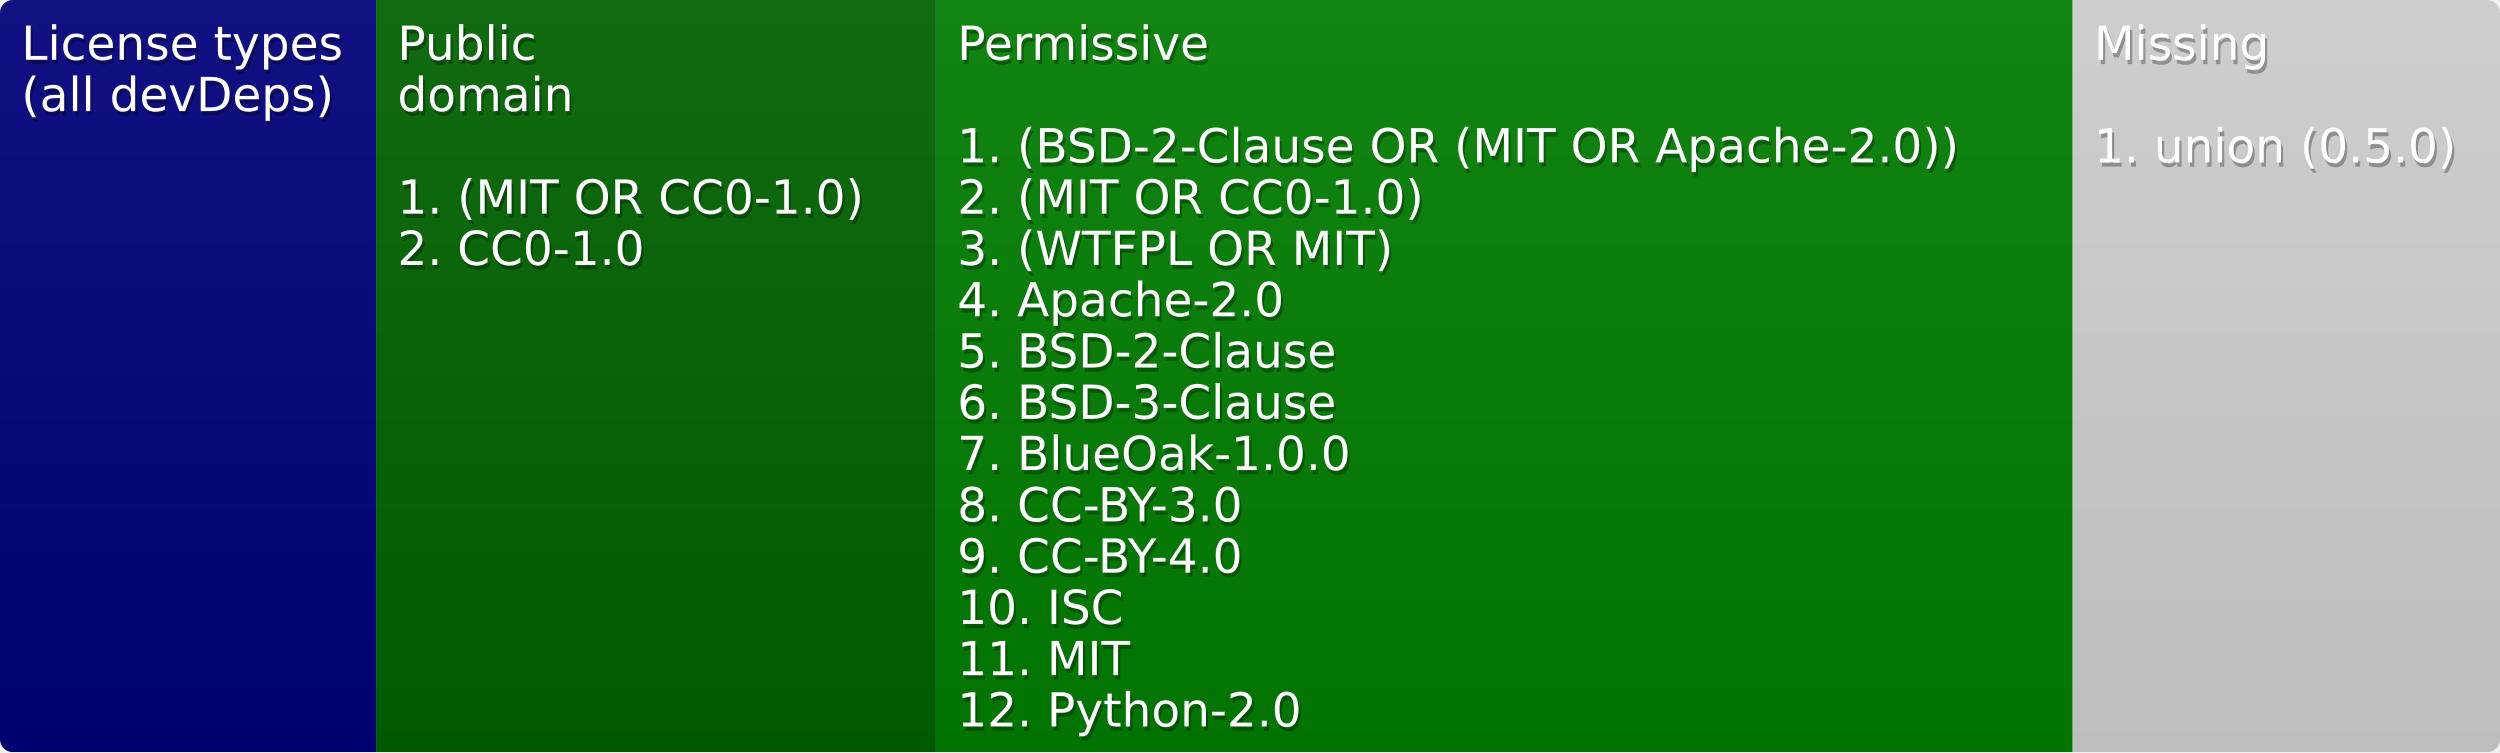
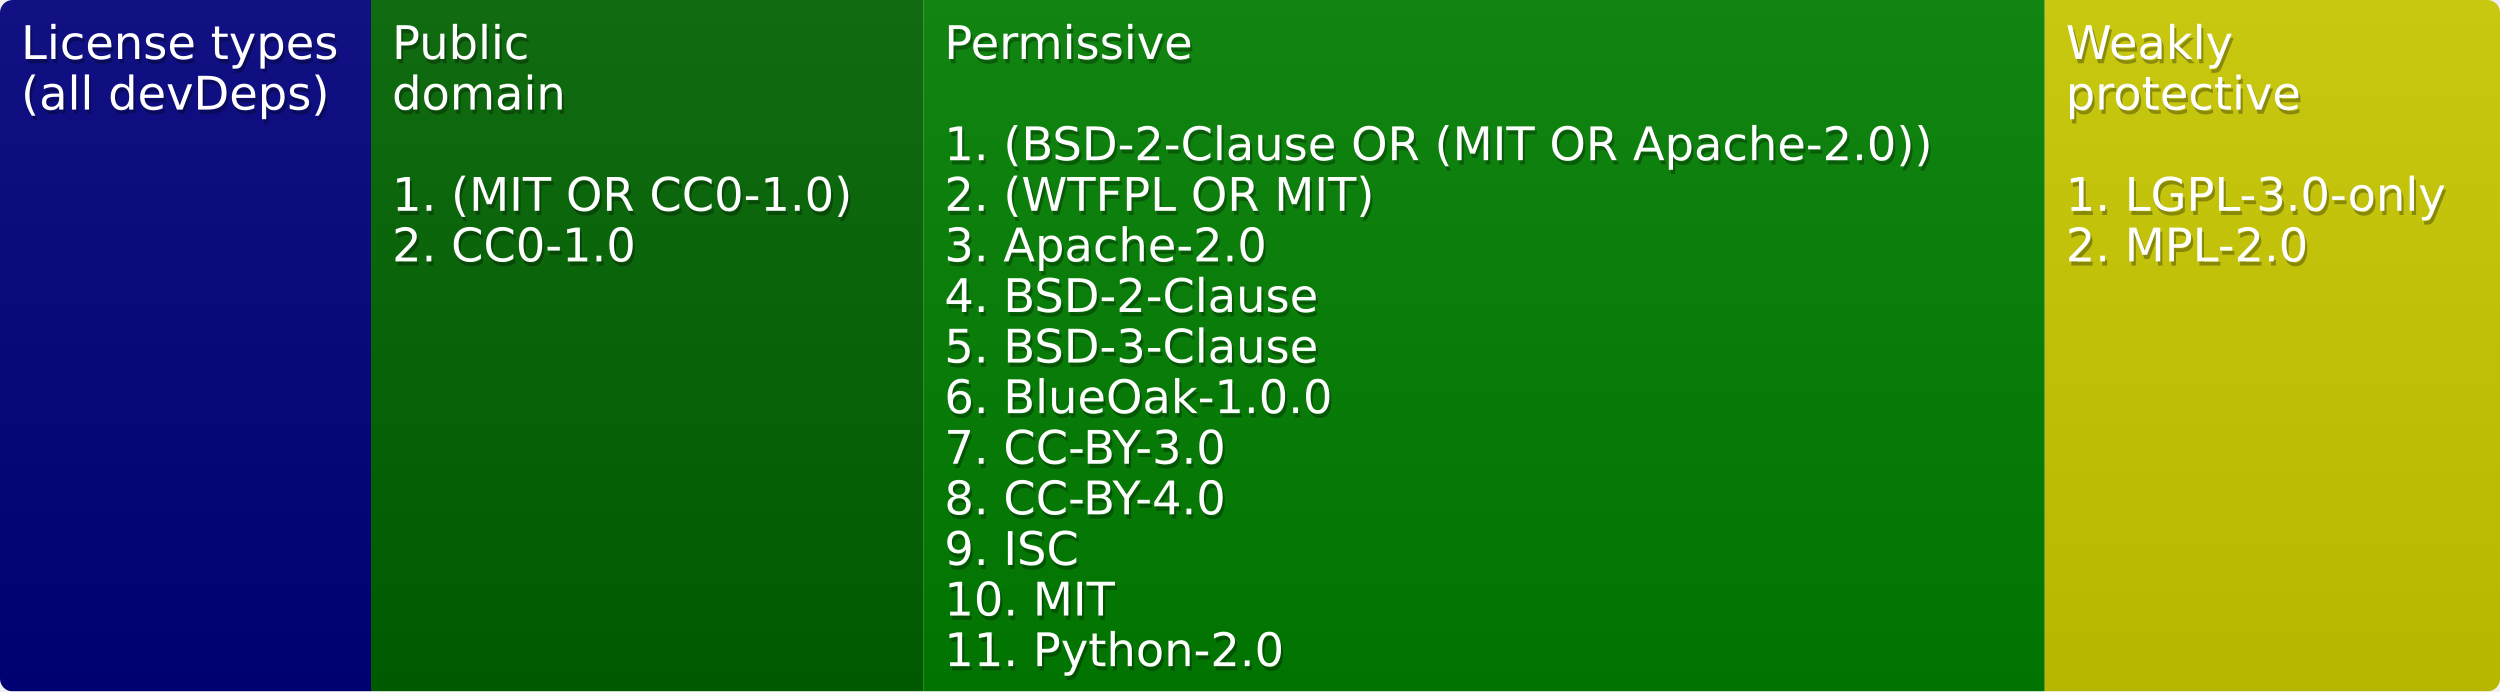
- <svg xmlns="http://www.w3.org/2000/svg" width="585" height="176">
+ <svg xmlns="http://www.w3.org/2000/svg" width="593" height="164">
  <defs>
    <style>text{font-size:11px;font-family:Verdana,DejaVu Sans,Geneva,sans-serif}text.shadow{fill:#010101;fill-opacity:.3}text.high{fill:#fff}</style>
    <linearGradient id="smooth" x2="0" y2="100%">
      <stop offset="0" stop-color="#aaa" stop-opacity=".1" />
      <stop offset="1" stop-opacity=".1" />
    </linearGradient>
    <mask id="round">
-       <rect width="100%" height="100%" rx="3" fill="#fff" />
+       <rect width="100%" height="100%" fill="#fff" rx="3" />
    </mask>
  </defs>
  <g id="bg" mask="url(#round)">
-     <path fill="navy" d="M0 0h88v176H0z" />
-     <path fill="#006400" d="M88 0h131v176H88z" />
-     <path fill="green" d="M219 0h266v176H219z" />
-     <path fill="#d3d3d3" d="M485 0h100v176H485z" />
-     <path fill="url(#smooth)" d="M0 0h585v176H0z" />
+     <path fill="navy" d="M0 0h88v164H0z" />
+     <path fill="#006400" d="M88 0h131v164H88z" />
+     <path fill="green" d="M219 0h266v164H219z" />
+     <path fill="#cc0" d="M485 0h108v164H485z" />
+     <path fill="url(#smooth)" d="M0 0h593v164H0z" />
  </g>
  <g id="fg">
-     <text class="shadow" x="5.5" y="15">License types</text>
-     <text class="high" x="5" y="14">License types</text>
-     <text class="shadow" x="5.5" y="27">(all devDeps)</text>
-     <text class="high" x="5" y="26">(all devDeps)</text>
-     <text class="shadow" x="93.5" y="15">Public</text>
-     <text class="high" x="93" y="14">Public</text>
-     <text class="shadow" x="93.5" y="27">domain</text>
-     <text class="high" x="93" y="26">domain</text>
-     <text class="shadow" x="93.5" y="51">1. (MIT OR CC0-1.0)</text>
-     <text class="high" x="93" y="50">1. (MIT OR CC0-1.0)</text>
-     <text class="shadow" x="93.5" y="63">2. CC0-1.0</text>
-     <text class="high" x="93" y="62">2. CC0-1.0</text>
-     <text class="shadow" x="224.5" y="15">Permissive</text>
-     <text class="high" x="224" y="14">Permissive</text>
-     <text class="shadow" x="224.5" y="39">1. (BSD-2-Clause OR (MIT OR Apache-2.0))</text>
-     <text class="high" x="224" y="38">1. (BSD-2-Clause OR (MIT OR Apache-2.0))</text>
-     <text class="shadow" x="224.5" y="51">2. (MIT OR CC0-1.0)</text>
-     <text class="high" x="224" y="50">2. (MIT OR CC0-1.0)</text>
-     <text class="shadow" x="224.5" y="63">3. (WTFPL OR MIT)</text>
-     <text class="high" x="224" y="62">3. (WTFPL OR MIT)</text>
-     <text class="shadow" x="224.5" y="75">4. Apache-2.0</text>
-     <text class="high" x="224" y="74">4. Apache-2.0</text>
-     <text class="shadow" x="224.5" y="87">5. BSD-2-Clause</text>
-     <text class="high" x="224" y="86">5. BSD-2-Clause</text>
-     <text class="shadow" x="224.5" y="99">6. BSD-3-Clause</text>
-     <text class="high" x="224" y="98">6. BSD-3-Clause</text>
-     <text class="shadow" x="224.5" y="111">7. BlueOak-1.0.0</text>
-     <text class="high" x="224" y="110">7. BlueOak-1.0.0</text>
-     <text class="shadow" x="224.5" y="123">8. CC-BY-3.0</text>
-     <text class="high" x="224" y="122">8. CC-BY-3.0</text>
-     <text class="shadow" x="224.5" y="135">9. CC-BY-4.0</text>
-     <text class="high" x="224" y="134">9. CC-BY-4.0</text>
-     <text class="shadow" x="224.5" y="147">10. ISC</text>
-     <text class="high" x="224" y="146">10. ISC</text>
-     <text class="shadow" x="224.5" y="159">11. MIT</text>
-     <text class="high" x="224" y="158">11. MIT</text>
-     <text class="shadow" x="224.5" y="171">12. Python-2.0</text>
-     <text class="high" x="224" y="170">12. Python-2.0</text>
-     <text class="shadow" x="490.5" y="15">Missing</text>
-     <text class="high" x="490" y="14">Missing</text>
-     <text class="shadow" x="490.5" y="39">1. union (0.5.0)</text>
-     <text class="high" x="490" y="38">1. union (0.5.0)</text>
+     <text x="5.5" y="15" class="shadow">License types</text>
+     <text x="5" y="14" class="high">License types</text>
+     <text x="5.5" y="27" class="shadow">(all devDeps)</text>
+     <text x="5" y="26" class="high">(all devDeps)</text>
+     <text x="93.5" y="15" class="shadow">Public</text>
+     <text x="93" y="14" class="high">Public</text>
+     <text x="93.5" y="27" class="shadow">domain</text>
+     <text x="93" y="26" class="high">domain</text>
+     <text x="93.5" y="51" class="shadow">1. (MIT OR CC0-1.0)</text>
+     <text x="93" y="50" class="high">1. (MIT OR CC0-1.0)</text>
+     <text x="93.5" y="63" class="shadow">2. CC0-1.0</text>
+     <text x="93" y="62" class="high">2. CC0-1.0</text>
+     <text x="224.5" y="15" class="shadow">Permissive</text>
+     <text x="224" y="14" class="high">Permissive</text>
+     <text x="224.5" y="39" class="shadow">1. (BSD-2-Clause OR (MIT OR Apache-2.0))</text>
+     <text x="224" y="38" class="high">1. (BSD-2-Clause OR (MIT OR Apache-2.0))</text>
+     <text x="224.5" y="51" class="shadow">2. (WTFPL OR MIT)</text>
+     <text x="224" y="50" class="high">2. (WTFPL OR MIT)</text>
+     <text x="224.5" y="63" class="shadow">3. Apache-2.0</text>
+     <text x="224" y="62" class="high">3. Apache-2.0</text>
+     <text x="224.5" y="75" class="shadow">4. BSD-2-Clause</text>
+     <text x="224" y="74" class="high">4. BSD-2-Clause</text>
+     <text x="224.5" y="87" class="shadow">5. BSD-3-Clause</text>
+     <text x="224" y="86" class="high">5. BSD-3-Clause</text>
+     <text x="224.5" y="99" class="shadow">6. BlueOak-1.0.0</text>
+     <text x="224" y="98" class="high">6. BlueOak-1.0.0</text>
+     <text x="224.5" y="111" class="shadow">7. CC-BY-3.0</text>
+     <text x="224" y="110" class="high">7. CC-BY-3.0</text>
+     <text x="224.5" y="123" class="shadow">8. CC-BY-4.0</text>
+     <text x="224" y="122" class="high">8. CC-BY-4.0</text>
+     <text x="224.5" y="135" class="shadow">9. ISC</text>
+     <text x="224" y="134" class="high">9. ISC</text>
+     <text x="224.5" y="147" class="shadow">10. MIT</text>
+     <text x="224" y="146" class="high">10. MIT</text>
+     <text x="224.5" y="159" class="shadow">11. Python-2.0</text>
+     <text x="224" y="158" class="high">11. Python-2.0</text>
+     <text x="490.5" y="15" class="shadow">Weakly</text>
+     <text x="490" y="14" class="high">Weakly</text>
+     <text x="490.5" y="27" class="shadow">protective</text>
+     <text x="490" y="26" class="high">protective</text>
+     <text x="490.5" y="51" class="shadow">1. LGPL-3.0-only</text>
+     <text x="490" y="50" class="high">1. LGPL-3.0-only</text>
+     <text x="490.5" y="63" class="shadow">2. MPL-2.0</text>
+     <text x="490" y="62" class="high">2. MPL-2.0</text>
  </g>
</svg>
